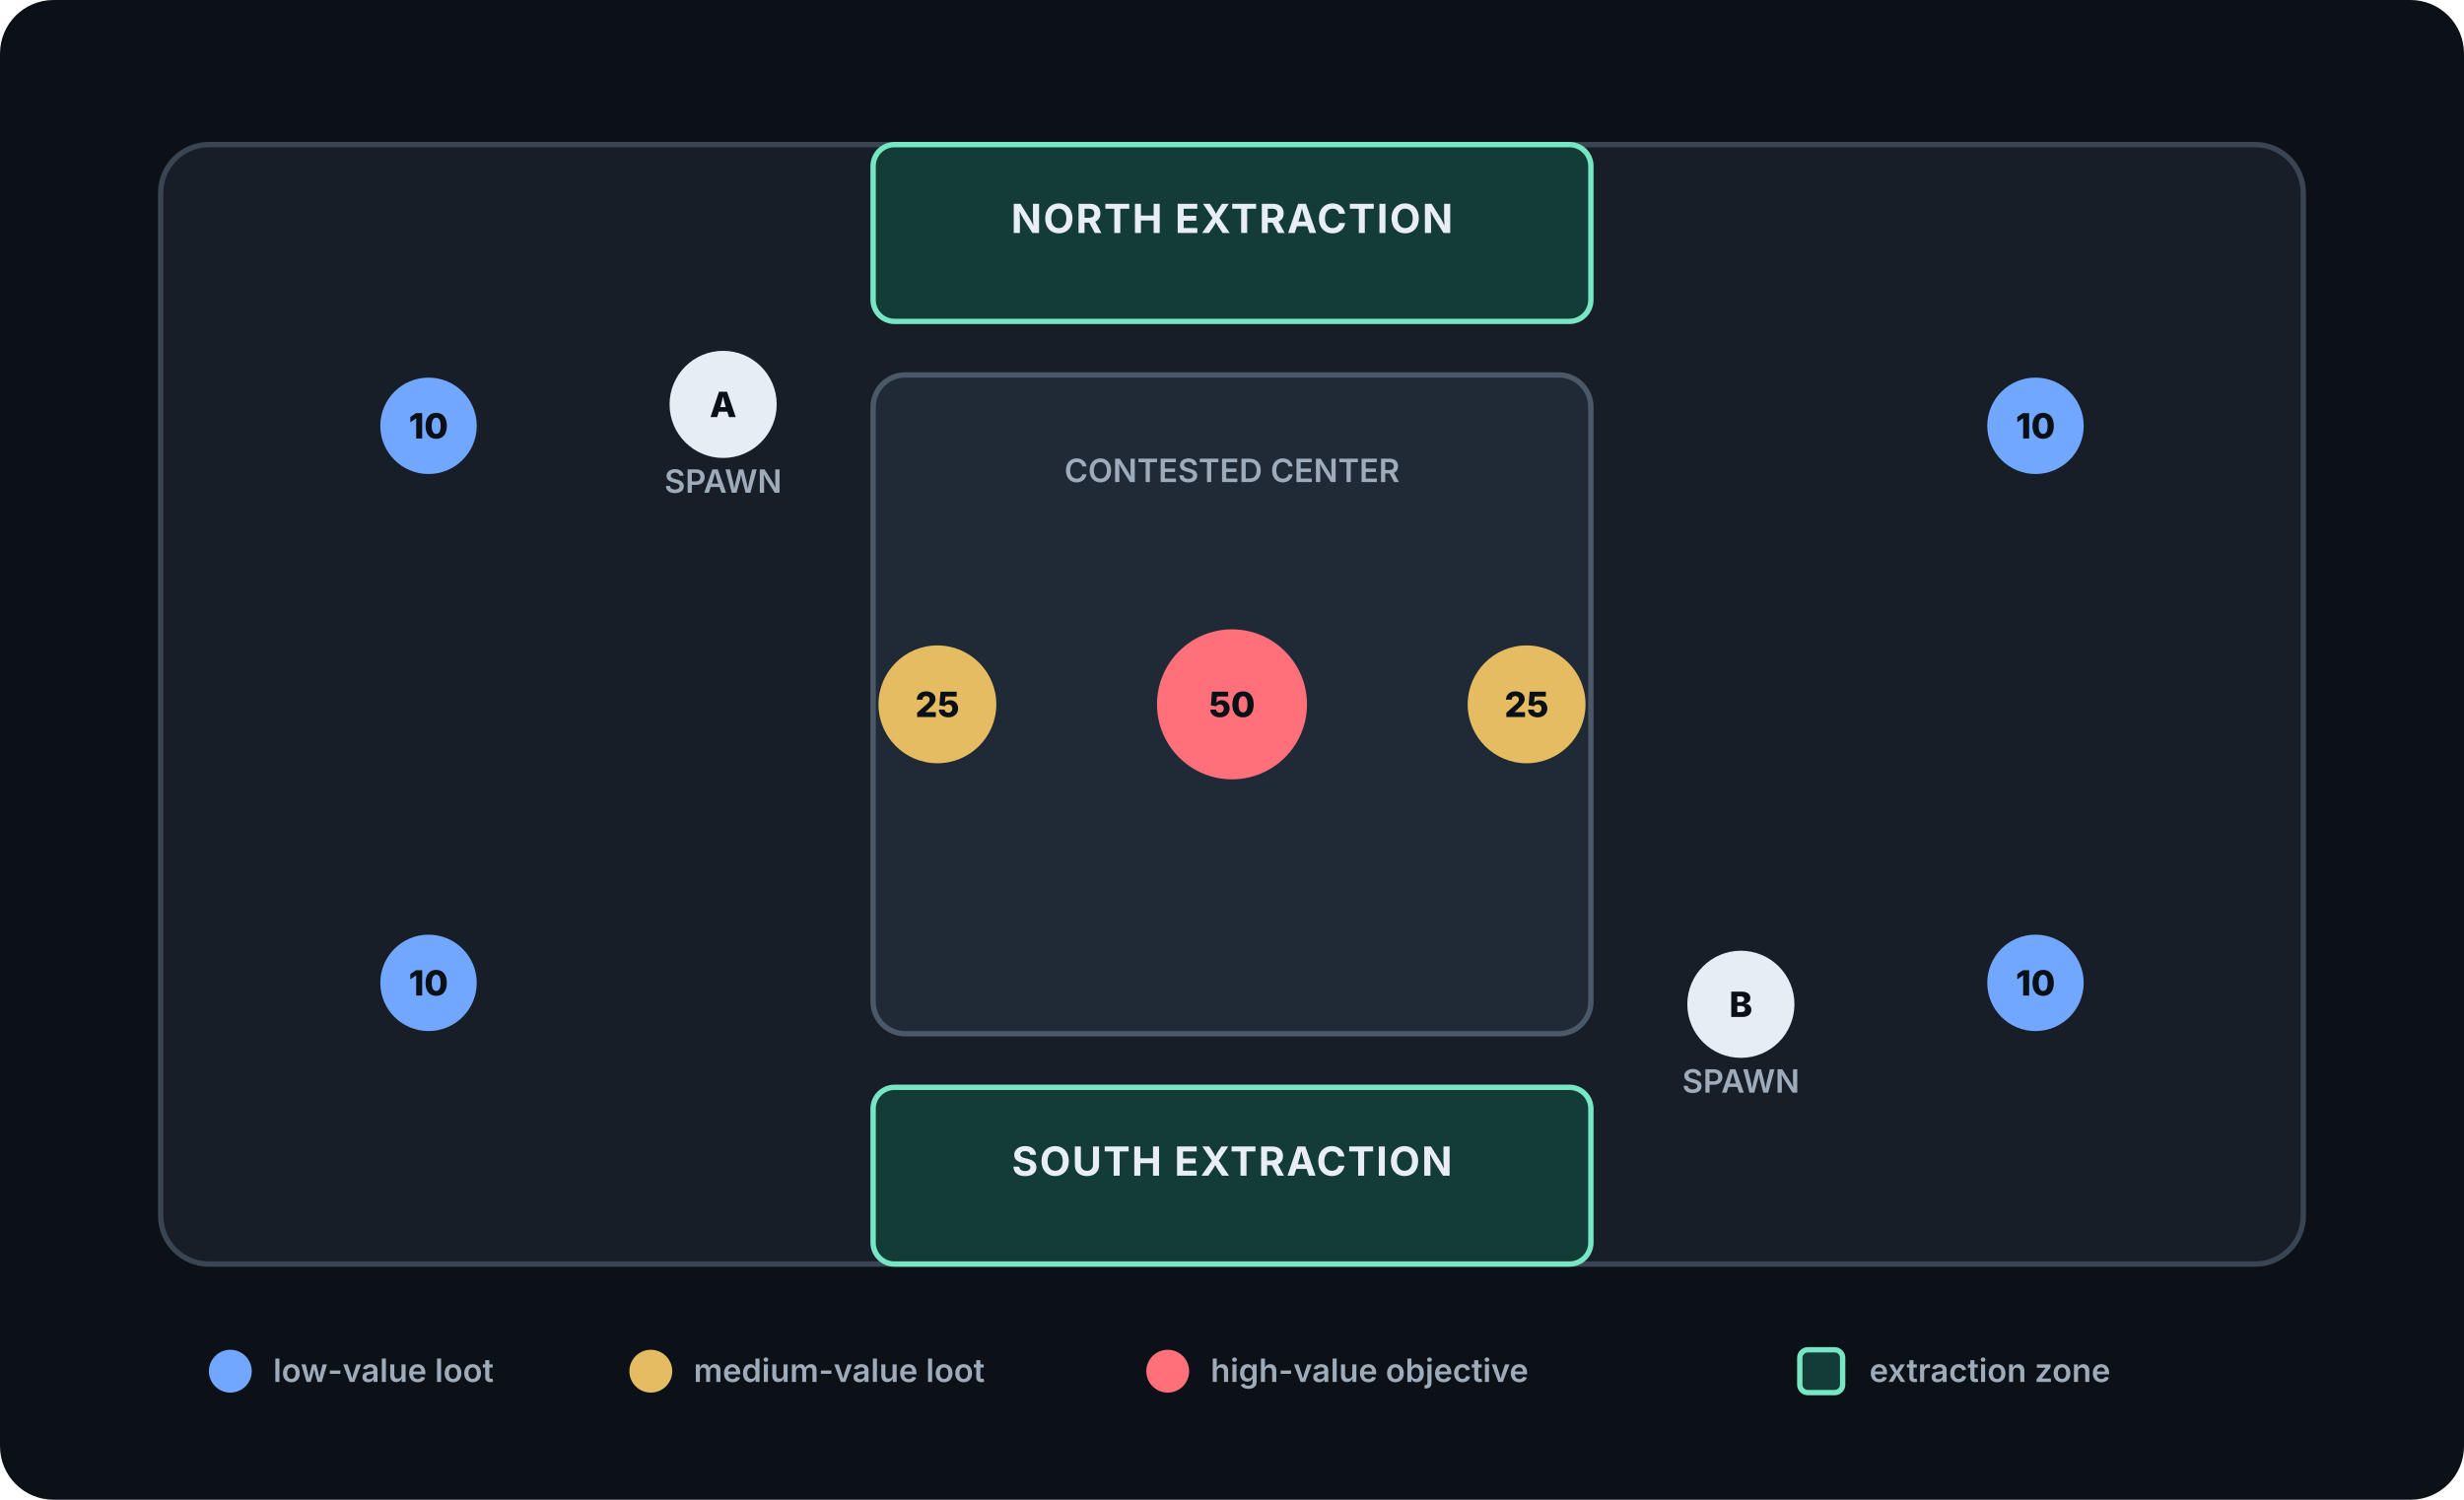
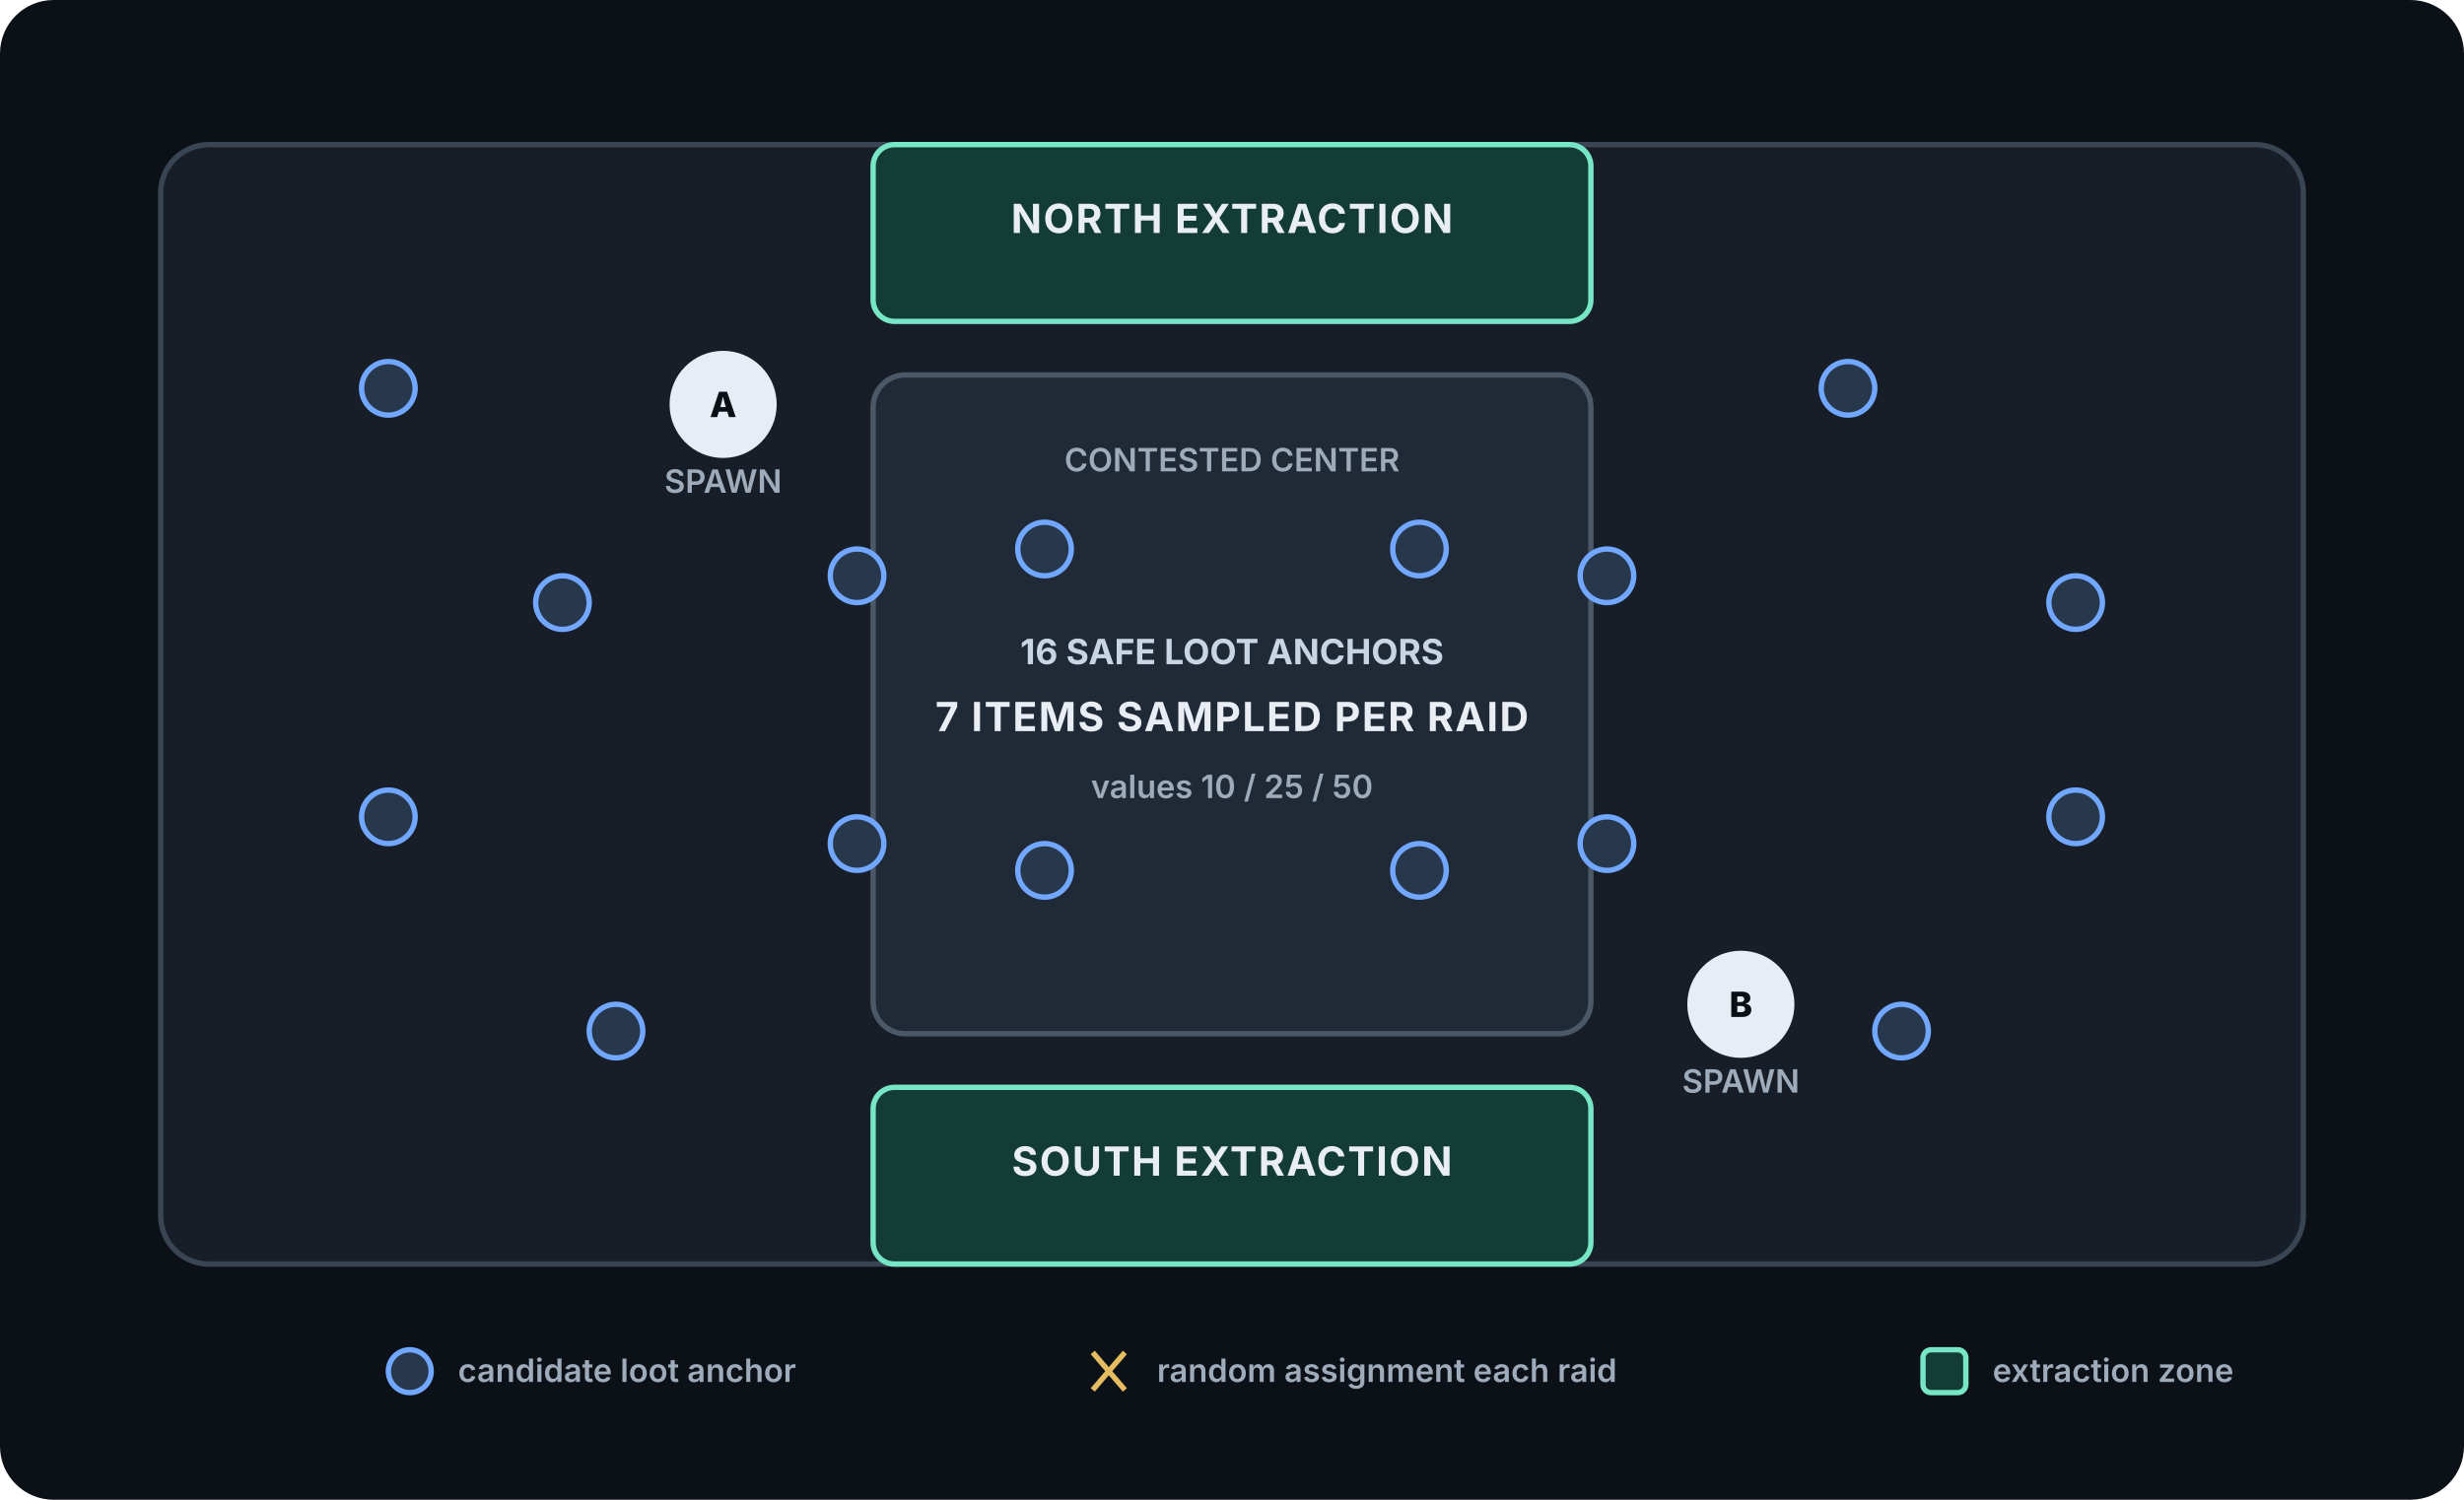
<svg xmlns="http://www.w3.org/2000/svg" width="920" height="560" viewBox="0 0 920 560" role="img" aria-labelledby="title desc">
  <defs>
    <style>
      .label { font: 700 15px Inter, Arial, sans-serif; fill: #e9eef5; letter-spacing: .04em; }
      .small { font: 600 12px Inter, Arial, sans-serif; fill: #9eabba; }
+       .note { font: 700 13px Inter, Arial, sans-serif; fill: #c8d5e5; text-anchor: middle; }
      .value { font: 800 13px Inter, Arial, sans-serif; fill: #091016; text-anchor: middle; dominant-baseline: central; }
      .zone { fill: #143c37; stroke: #77e6c4; stroke-width: 2; }
      .wall { fill: #171e28; stroke: #3a4554; stroke-width: 2; }
+       .anchor { fill: #27384c; stroke: #72a7ff; stroke-width: 2; }
    </style>
  </defs>
  <rect width="920" height="560" rx="20" fill="#0c1118" />
  <rect x="60" y="54" width="800" height="418" rx="18" class="wall" />
  <rect x="326" y="54" width="268" height="66" rx="8" class="zone" />
  <rect x="326" y="406" width="268" height="66" rx="8" class="zone" />
  <text x="460" y="87" class="label" text-anchor="middle">NORTH EXTRACTION</text>
  <text x="460" y="439" class="label" text-anchor="middle">SOUTH EXTRACTION</text>
  <rect x="326" y="140" width="268" height="246" rx="12" fill="#202a37" stroke="#4b5868" stroke-width="2" />
-   <text x="460" y="180" class="small" text-anchor="middle">CONTESTED CENTER</text>
+   <text x="460" y="176" class="small" text-anchor="middle">CONTESTED CENTER</text>
+   <text x="460" y="248" class="note">16 SAFE LOOT ANCHORS</text>
+   <text x="460" y="273" class="label" text-anchor="middle">7 ITEMS SAMPLED PER RAID</text>
+   <text x="460" y="298" class="small" text-anchor="middle">values 10 / 25 / 50</text>
  <circle cx="270" cy="151" r="20" fill="#e7edf5" />
  <text x="270" y="151" class="value">A</text>
  <text x="270" y="184" class="small" text-anchor="middle">SPAWN</text>
  <circle cx="650" cy="375" r="20" fill="#e7edf5" />
  <text x="650" y="375" class="value">B</text>
  <text x="650" y="408" class="small" text-anchor="middle">SPAWN</text>
-   <g>
-     <circle cx="160" cy="159" r="18" fill="#72a7ff" />
-     <text x="160" y="159" class="value">10</text>
-     <circle cx="160" cy="367" r="18" fill="#72a7ff" />
-     <text x="160" y="367" class="value">10</text>
-     <circle cx="760" cy="159" r="18" fill="#72a7ff" />
-     <text x="760" y="159" class="value">10</text>
-     <circle cx="760" cy="367" r="18" fill="#72a7ff" />
-     <text x="760" y="367" class="value">10</text>
+   <g aria-label="Sixteen safe candidate loot anchors">
+     <circle cx="145" cy="145" r="10" class="anchor" />
+     <circle cx="210" cy="225" r="10" class="anchor" />
+     <circle cx="145" cy="305" r="10" class="anchor" />
+     <circle cx="230" cy="385" r="10" class="anchor" />
+     <circle cx="320" cy="215" r="10" class="anchor" />
+     <circle cx="320" cy="315" r="10" class="anchor" />
+     <circle cx="390" cy="205" r="10" class="anchor" />
+     <circle cx="390" cy="325" r="10" class="anchor" />
+     <circle cx="530" cy="205" r="10" class="anchor" />
+     <circle cx="530" cy="325" r="10" class="anchor" />
+     <circle cx="600" cy="215" r="10" class="anchor" />
+     <circle cx="600" cy="315" r="10" class="anchor" />
+     <circle cx="690" cy="145" r="10" class="anchor" />
+     <circle cx="775" cy="225" r="10" class="anchor" />
+     <circle cx="775" cy="305" r="10" class="anchor" />
+     <circle cx="710" cy="385" r="10" class="anchor" />
  </g>
-   <g>
-     <circle cx="350" cy="263" r="22" fill="#e6bc62" />
-     <text x="350" y="263" class="value">25</text>
-     <circle cx="570" cy="263" r="22" fill="#e6bc62" />
-     <text x="570" y="263" class="value">25</text>
-   </g>
-   <circle cx="460" cy="263" r="28" fill="#ff707b" />
-   <text x="460" y="263" class="value">50</text>
-   <g transform="translate(78 512)">
-     <circle cx="8" cy="0" r="8" fill="#72a7ff" />
-     <text x="24" y="4" class="small">low-value loot</text>
-     <circle cx="165" cy="0" r="8" fill="#e6bc62" />
-     <text x="181" y="4" class="small">medium-value loot</text>
-     <circle cx="358" cy="0" r="8" fill="#ff707b" />
-     <text x="374" y="4" class="small">high-value objective</text>
-     <rect x="594" y="-8" width="16" height="16" rx="3" class="zone" />
-     <text x="620" y="4" class="small">extraction zone</text>
+   <g transform="translate(145 512)">
+     <circle cx="8" cy="0" r="8" class="anchor" />
+     <text x="26" y="4" class="small">candidate loot anchor</text>
+     <path d="M263 -7 L275 7 M275 -7 L263 7" stroke="#e6bc62" stroke-width="2" />
+     <text x="287" y="4" class="small">random assignment each raid</text>
+     <rect x="573" y="-8" width="16" height="16" rx="3" class="zone" />
+     <text x="599" y="4" class="small">extraction zone</text>
  </g>
</svg>
